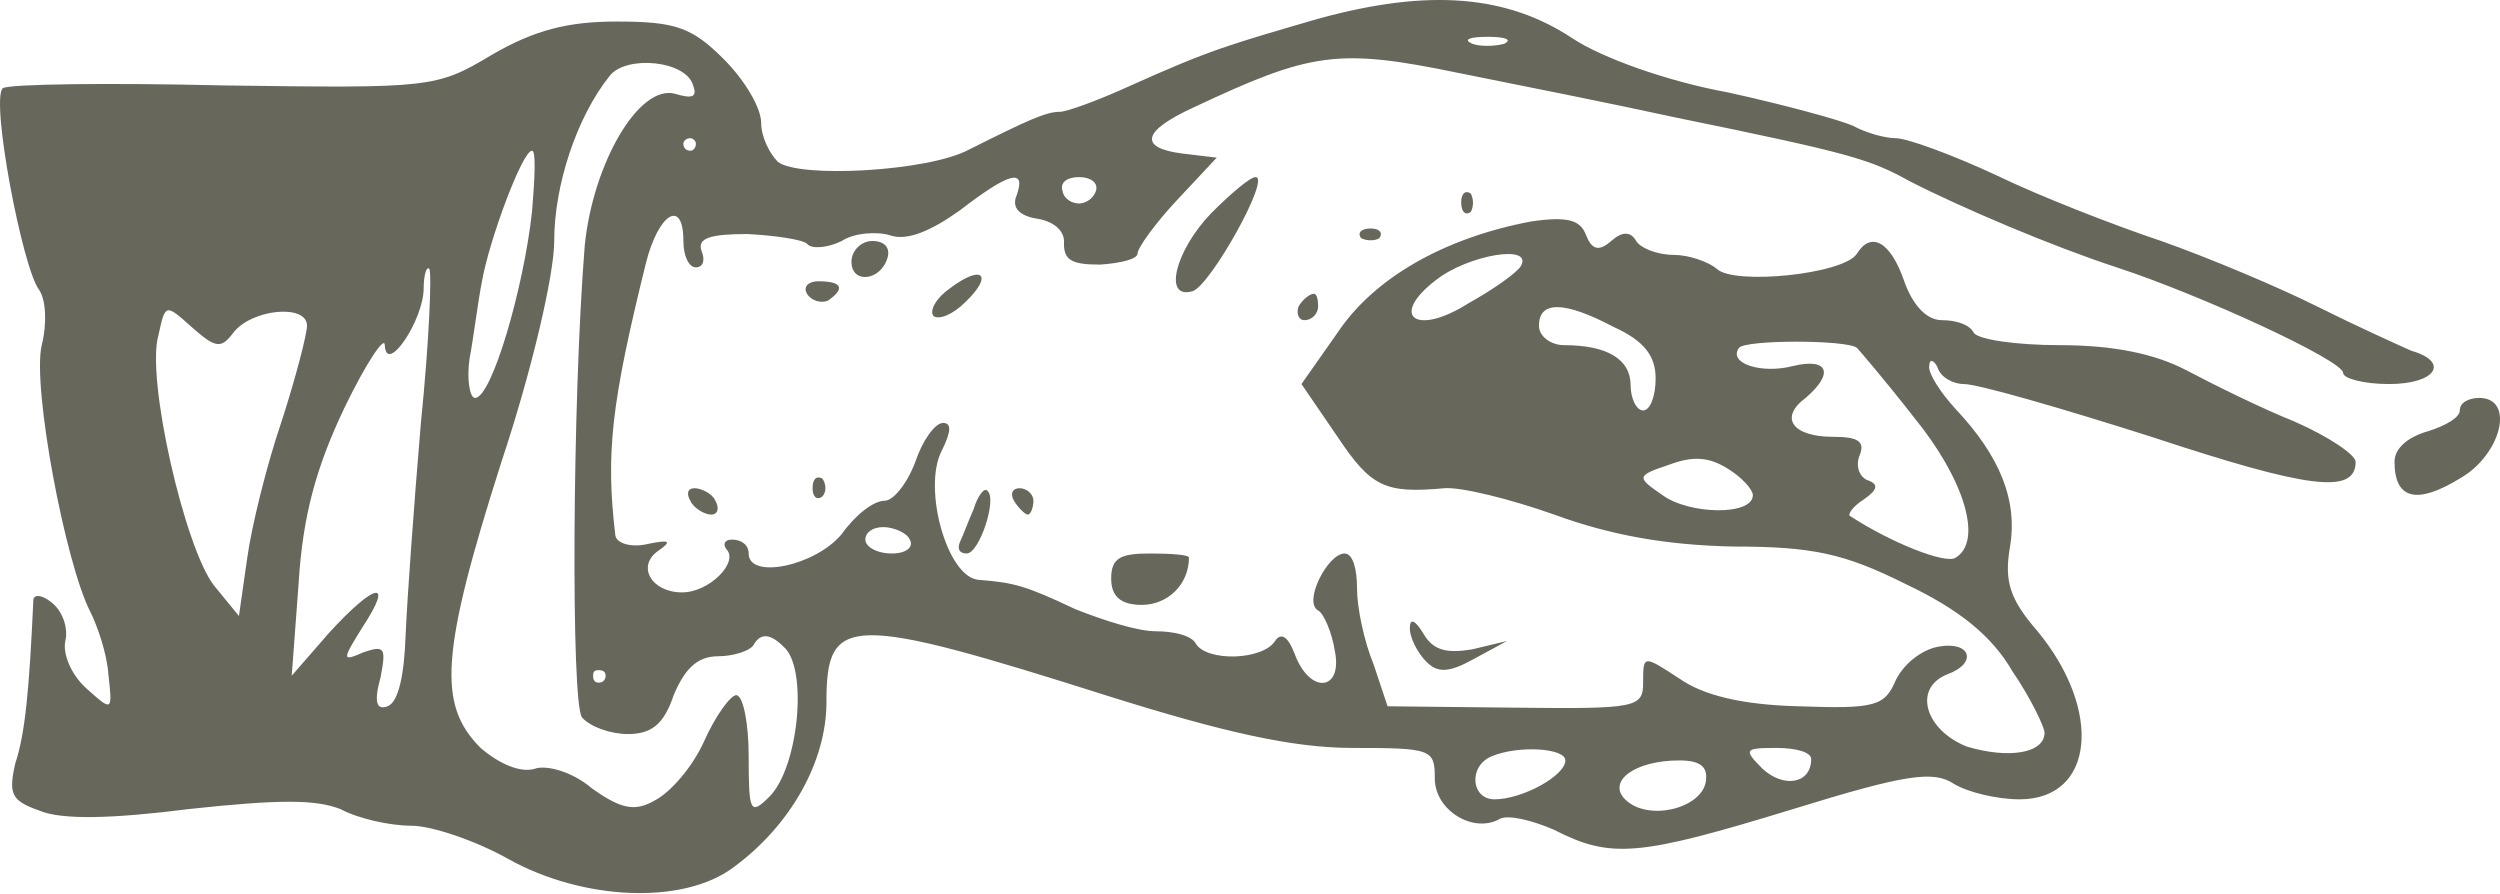
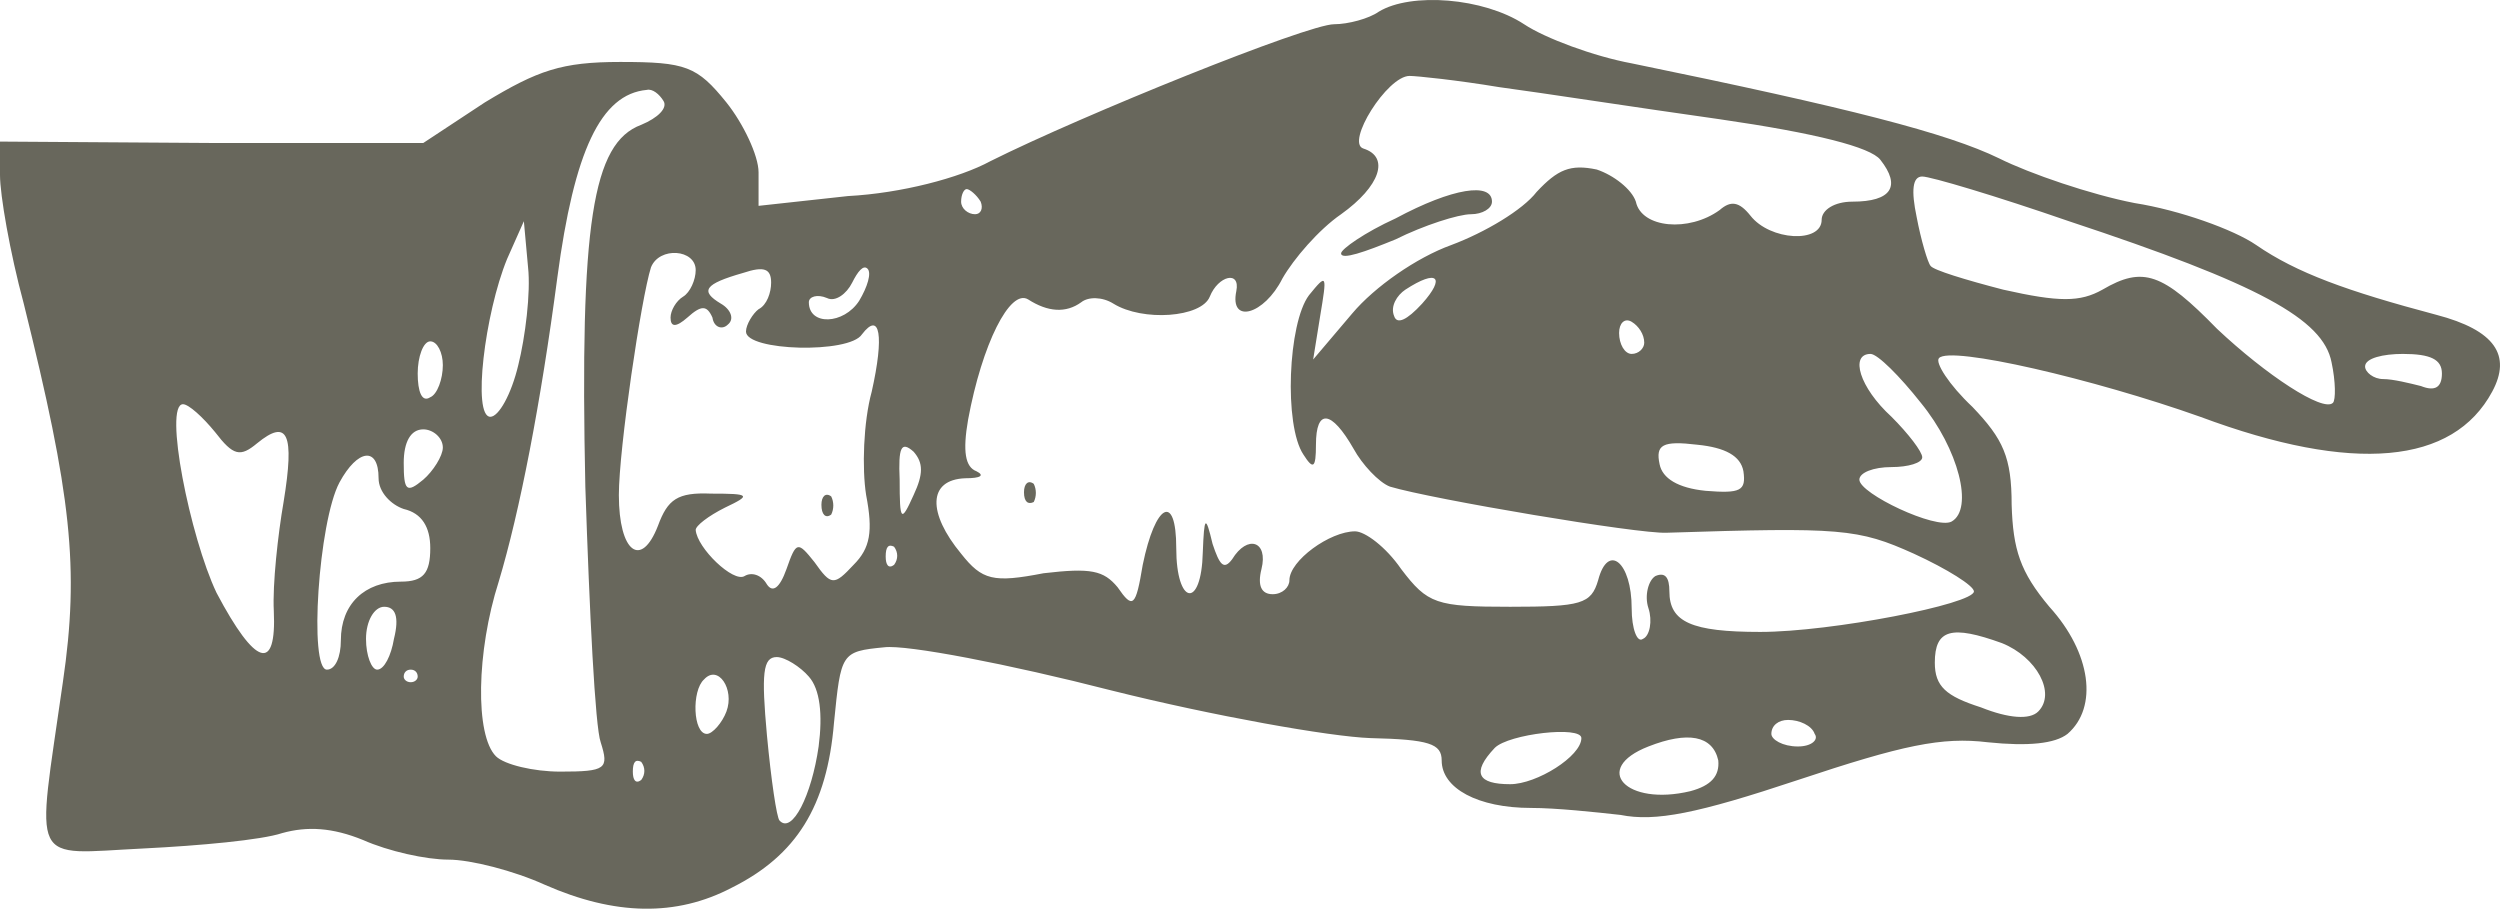
- <svg xmlns="http://www.w3.org/2000/svg" viewBox="63.961 -1221.51 1799.98 643.021" style="color:#68675c">
-   <path fill="currentColor" transform="scale(1,-1)" d="M1013 1208C948 1189 936 1186 876 1159C854 1149 832 1141 827 1141C817 1141 804 1135 762 1114C733 1098 639 1093 624 1105C618 1111 612 1123 612 1133C612 1144 600 1164 585 1179C562 1202 550 1206 508 1206C473 1206 449 1200 418 1182C378 1158 374 1158 225 1160C141 1162 70 1161 66 1158C57 1150 80 1029 92 1013C97 1006 98 989 94 973C87 943 111 816 129 781C134 771 141 751 142 736C145 709 145 709 126 726C115 736 109 751 111 760C113 768 110 780 102 787C95 793 89 794 88 790C85 724 82 693 75 672C70 650 72 645 92 638C108 631 145 632 200 639C265 646 291 646 309 639C322 632 345 627 360 627C375 627 407 616 430 603C484 573 556 570 592 597C633 627 659 673 659 716C659 779 674 780 863 720C946 694 995 683 1038 683C1095 683 1097 682 1097 661C1097 638 1125 621 1144 632C1150 635 1167 631 1183 624C1224 603 1244 605 1355 639C1436 664 1456 667 1471 657C1481 651 1502 646 1518 646C1572 646 1578 710 1531 767C1511 790 1507 803 1511 827C1517 861 1504 893 1472 927C1461 939 1452 953 1453 958C1453 963 1456 963 1459 957C1461 950 1470 945 1478 945C1488 945 1547 928 1613 907C1725 870 1760 865 1760 889C1760 894 1741 907 1716 918C1691 928 1657 945 1638 955C1615 967 1585 973 1547 973C1516 973 1488 977 1485 982C1482 988 1472 991 1462 991C1451 991 1441 1002 1435 1019C1425 1048 1411 1055 1401 1039C1392 1024 1312 1016 1300 1028C1294 1033 1280 1038 1269 1038C1257 1038 1245 1043 1242 1048C1238 1055 1232 1055 1224 1048C1215 1040 1210 1042 1206 1052C1202 1063 1193 1066 1166 1062C1103 1050 1053 1021 1027 982L1001 945L1027 907C1051 871 1061 866 1104 870C1116 871 1152 862 1183 851C1224 836 1264 829 1312 828C1369 828 1392 823 1436 801C1474 783 1498 764 1513 738C1526 719 1536 698 1536 694C1536 679 1510 675 1480 684C1450 696 1441 726 1466 736C1488 744 1483 760 1460 756C1448 754 1435 744 1429 732C1421 713 1414 711 1359 713C1318 714 1290 721 1273 733C1247 750 1247 750 1247 730C1247 712 1242 711 1155 712L1063 713L1053 743C1046 760 1041 784 1041 798C1041 812 1038 823 1032 823C1020 823 1002 788 1013 782C1017 780 1023 766 1025 753C1031 724 1007 721 996 751C991 764 986 766 982 760C973 746 933 745 925 758C922 764 909 767 896 767C883 767 858 775 838 783C802 800 794 802 769 804C746 805 728 870 742 897C749 911 749 917 743 917C737 917 728 904 723 889C717 873 707 861 701 861C693 861 680 851 670 837C651 814 603 804 603 823C603 829 598 833 591 833C586 833 584 830 587 826C596 817 575 795 555 795C533 795 522 814 538 825C548 832 546 833 531 830C519 827 508 830 507 836C500 895 504 931 529 1032C538 1068 556 1079 556 1048C556 1037 560 1029 565 1029C570 1029 572 1034 569 1041C566 1050 575 1053 602 1053C622 1052 642 1049 645 1046C648 1042 660 1043 670 1048C679 1054 696 1055 705 1052C717 1048 734 1055 755 1070C790 1097 803 1101 796 1081C792 1072 798 1066 811 1064C823 1062 831 1055 830 1046C830 1034 836 1031 856 1031C871 1032 883 1035 883 1039C883 1043 896 1061 911 1077L940 1108L915 1111C884 1115 886 1127 923 1144C1008 1184 1027 1187 1114 1169C1159 1160 1229 1146 1270 1137C1397 1111 1410 1107 1439 1091C1476 1072 1542 1044 1588 1029C1649 1009 1751 962 1751 953C1751 949 1766 945 1784 945C1818 945 1828 961 1800 969C1791 973 1760 987 1732 1001C1704 1015 1654 1036 1620 1048C1587 1059 1533 1080 1502 1095C1470 1110 1437 1122 1429 1122C1421 1122 1407 1126 1398 1131C1389 1135 1349 1146 1308 1155C1264 1163 1217 1180 1196 1194C1149 1225 1093 1230 1013 1208ZM1147 1190C1140 1188 1129 1188 1124 1190C1117 1193 1122 1195 1135 1195C1148 1195 1153 1193 1147 1190ZM563 1160C566 1152 563 1150 550 1154C524 1161 491 1104 485 1045C476 934 475 715 483 705C489 698 504 693 516 693C533 693 542 700 549 721C557 740 566 749 581 749C592 749 605 753 607 758C612 766 619 765 628 756C646 741 639 669 618 648C604 634 603 637 603 677C603 701 599 721 594 721C590 721 579 706 571 688C563 670 547 651 535 645C521 637 511 639 490 654C476 666 457 671 449 668C439 665 424 671 410 683C379 714 381 751 425 889C447 955 463 1024 463 1048C463 1088 479 1137 503 1167C515 1182 558 1178 563 1160ZM565 1118C565 1115 563 1113 561 1113C558 1113 556 1115 556 1118C556 1120 558 1122 561 1122C563 1122 565 1120 565 1118ZM447 1069C441 1014 418 935 406 935C402 935 400 949 402 963C405 979 408 1004 411 1019C416 1048 440 1113 447 1113C450 1113 449 1093 447 1069ZM853 1084C851 1078 845 1075 841 1075C836 1075 830 1078 829 1084C827 1090 832 1094 841 1094C849 1094 855 1090 853 1084ZM1159 1030C1156 1025 1139 1013 1121 1003C1083 979 1064 994 1098 1020C1121 1038 1168 1046 1159 1030ZM367 917C362 858 357 789 356 764C355 736 351 716 343 713C335 710 333 716 338 734C342 755 341 757 326 752C310 745 310 746 325 770C348 805 334 802 301 766L274 735L279 802C282 851 292 886 312 928C328 961 341 980 341 973C342 951 369 991 369 1014C369 1023 371 1030 373 1028C375 1026 373 976 367 917ZM232 982C245 999 285 1003 285 987C285 981 277 950 267 919C256 887 245 842 242 820L236 778L218 800C197 827 169 949 178 980C183 1003 183 1003 202 986C219 971 223 970 232 982ZM1226 986C1248 976 1256 965 1256 949C1256 936 1252 926 1247 926C1242 926 1238 935 1238 944C1238 963 1221 973 1190 973C1181 973 1172 979 1172 987C1172 1005 1190 1005 1226 986ZM1401 971C1402 970 1421 948 1442 921C1478 877 1492 832 1472 820C1465 815 1425 831 1396 850C1394 851 1398 857 1406 862C1416 869 1417 873 1408 876C1402 879 1400 887 1403 894C1407 904 1401 907 1384 907C1354 907 1345 921 1364 935C1385 953 1380 964 1355 958C1332 952 1308 960 1316 971C1320 977 1394 977 1401 971ZM1326 865C1326 850 1280 851 1261 865C1242 878 1242 879 1266 887C1282 893 1294 893 1308 884C1318 878 1326 869 1326 865ZM719 833C722 828 717 823 706 823C695 823 687 828 687 833C687 838 692 842 700 842C707 842 717 838 719 833ZM500 735C500 732 498 730 495 730C492 730 491 732 491 735C491 738 492 739 495 739C498 739 500 738 500 735ZM1191 674C1191 663 1160 646 1140 646C1123 646 1121 670 1138 677C1157 685 1191 683 1191 674ZM1368 675C1368 657 1348 654 1333 668C1319 682 1320 683 1343 683C1357 683 1368 680 1368 675ZM1292 658C1288 639 1250 630 1234 646C1221 659 1241 674 1273 674C1289 674 1294 669 1292 658ZM936 1068C910 1041 901 1005 923 1012C936 1017 979 1094 968 1094C964 1094 950 1082 936 1068ZM1116 1076C1116 1069 1119 1066 1123 1069C1125 1073 1125 1078 1123 1082C1119 1085 1116 1082 1116 1076ZM1044 1050C1048 1048 1054 1048 1057 1050C1060 1054 1057 1057 1051 1057C1044 1057 1041 1054 1044 1050ZM677 1033C677 1017 698 1019 703 1036C705 1043 701 1048 692 1048C684 1048 677 1041 677 1033ZM748 1014C738 1007 733 998 736 994C740 991 750 995 759 1004C779 1023 772 1032 748 1014ZM645 1010C648 1005 655 1003 660 1005C673 1014 670 1019 653 1019C646 1019 642 1015 645 1010ZM999 1001C997 996 999 991 1003 991C1009 991 1013 996 1013 1001C1013 1006 1012 1010 1010 1010C1007 1010 1002 1006 999 1001ZM1835 926C1835 921 1825 915 1812 911C1798 907 1788 899 1788 889C1788 862 1804 858 1835 877C1865 894 1875 935 1849 935C1842 935 1835 932 1835 926ZM649 870C649 864 652 861 656 864C659 867 659 873 656 877C652 879 649 877 649 870ZM561 861C563 856 571 851 576 851C581 851 582 856 579 861C577 866 569 870 564 870C559 870 558 866 561 861ZM765 855C761 846 757 835 755 831C753 826 755 823 760 823C769 823 782 862 775 868C773 871 768 865 765 855ZM794 861C797 856 802 851 804 851C806 851 808 856 808 861C808 866 803 870 798 870C793 870 791 866 794 861ZM864 805C864 792 871 786 886 786C905 786 920 801 920 820C920 822 908 823 892 823C871 823 864 820 864 805ZM1079 769C1079 763 1084 752 1091 745C1099 737 1107 737 1125 747L1149 760L1124 754C1106 751 1096 753 1089 765C1083 775 1079 777 1079 769Z" />
+ <svg xmlns="http://www.w3.org/2000/svg" viewBox="73 -1222.35 1789.58 650.497" style="color:#68675c">
+   <path fill="currentColor" transform="scale(1,-1)" d="M1060 1214C1053 1209 1038 1205 1028 1205C1009 1205 848 1140 782 1107C760 1095 718 1084 680 1082L616 1075V1099C616 1111 605 1134 593 1149C572 1175 564 1178 517 1178C475 1178 458 1172 420 1149L376 1120H224L73 1121V1097C73 1083 80 1042 90 1005C124 868 130 816 118 734C99 600 93 611 176 615C216 617 260 621 275 626C293 631 311 630 333 621C351 613 378 607 394 607C410 607 441 599 463 589C513 567 557 566 597 587C643 610 665 645 670 705C675 755 675 756 706 759C722 761 795 747 869 728C941 710 1025 695 1054 694C1096 693 1105 690 1105 678C1105 658 1131 644 1169 644C1187 644 1215 641 1233 639C1258 634 1288 640 1360 664C1435 689 1463 695 1496 691C1525 688 1544 690 1553 697C1575 716 1570 755 1540 788C1519 813 1514 829 1513 861C1513 895 1507 908 1485 931C1468 947 1458 963 1461 966C1469 975 1572 951 1648 924C1758 883 1829 890 1857 942C1871 968 1859 986 1817 997C1753 1014 1717 1027 1688 1047C1672 1058 1633 1072 1601 1077C1570 1083 1526 1098 1504 1109C1467 1127 1397 1145 1241 1177C1214 1182 1179 1195 1164 1205C1135 1224 1083 1228 1060 1214ZM1146 1160C1176 1156 1247 1145 1304 1137C1373 1127 1412 1117 1419 1108C1434 1089 1427 1078 1399 1078C1386 1078 1377 1072 1377 1065C1377 1048 1340 1050 1326 1068C1318 1078 1312 1079 1304 1072C1282 1056 1248 1059 1244 1078C1241 1087 1228 1097 1216 1101C1197 1105 1188 1101 1173 1085C1163 1072 1136 1056 1112 1047C1087 1038 1057 1017 1041 998L1013 965L1018 996C1023 1026 1023 1027 1010 1011C995 991 992 918 1006 897C1013 886 1015 887 1015 904C1015 930 1026 929 1042 901C1048 890 1060 877 1068 874C1098 865 1246 840 1266 841C1391 845 1403 844 1443 826C1467 815 1486 803 1486 799C1486 790 1384 770 1333 770C1284 770 1268 777 1268 799C1268 809 1265 813 1258 810C1253 807 1250 796 1253 787C1256 778 1254 767 1249 765C1245 762 1241 772 1241 787C1241 820 1224 834 1217 807C1212 790 1205 788 1154 788C1101 788 1095 790 1076 815C1065 831 1050 842 1043 842C1025 842 996 821 996 807C996 802 991 797 984 797C976 797 973 803 976 815C981 835 966 840 955 822C949 814 946 818 941 833C936 854 935 853 934 827C933 786 915 789 915 830C915 870 900 862 891 818C886 788 884 786 873 802C863 814 854 816 820 812C784 805 776 807 761 826C737 855 737 879 764 880C775 880 778 882 772 885C764 888 762 899 766 922C776 976 796 1016 809 1008C823 999 836 998 847 1006C852 1010 862 1010 870 1005C891 992 933 995 939 1010C945 1025 961 1029 958 1014C953 990 978 997 991 1023C999 1037 1017 1058 1033 1069C1061 1089 1068 1110 1049 1116C1036 1120 1066 1168 1082 1168C1087 1168 1116 1165 1146 1160ZM548 1150C551 1145 544 1138 532 1133C497 1120 488 1062 492 874C495 784 499 702 503 691C509 672 507 670 474 670C455 670 434 675 428 681C413 696 414 756 430 806C445 856 460 933 472 1024C484 1114 503 1155 536 1158C540 1159 545 1155 548 1150ZM1554 1064C1690 1019 1736 994 1742 963C1745 949 1745 936 1743 934C1736 927 1695 954 1660 987C1621 1027 1607 1032 1578 1015C1562 1006 1547 1006 1507 1015C1480 1022 1457 1029 1455 1032C1453 1034 1448 1051 1445 1067C1441 1086 1442 1096 1449 1096C1455 1096 1502 1082 1554 1064ZM775 1078C777 1073 775 1069 771 1069C766 1069 761 1073 761 1078C761 1083 763 1087 765 1087C767 1087 772 1083 775 1078ZM444 961C439 940 430 924 424 924C411 924 420 998 436 1037L448 1064L451 1031C453 1013 449 981 444 961ZM571 1029C571 1022 567 1013 562 1010C557 1007 553 1000 553 995C553 988 557 988 565 995C575 1004 579 1004 583 995C584 988 590 986 594 990C599 994 596 1001 589 1005C574 1014 577 1019 605 1027C620 1032 625 1030 625 1020C625 1013 622 1004 616 1001C612 998 607 990 607 985C607 971 681 969 690 983C703 1000 706 982 697 942C691 920 690 887 693 868C698 842 696 830 684 818C670 803 668 803 656 820C644 835 643 835 636 815C631 801 626 798 622 804C618 811 611 813 606 810C598 805 572 830 571 843C571 846 580 853 592 859C611 868 610 869 582 869C558 870 551 865 544 846C532 815 516 827 516 868C516 901 532 1009 539 1031C545 1046 571 1044 571 1029ZM688 1007C677 990 652 989 652 1006C652 1010 658 1012 665 1009C671 1006 679 1012 683 1020C687 1028 691 1033 694 1030C697 1027 694 1017 688 1007ZM1091 1005C1080 993 1073 990 1071 996C1068 1003 1073 1011 1079 1015C1102 1030 1108 1024 1091 1005ZM1250 977C1250 973 1246 969 1241 969C1236 969 1232 976 1232 984C1232 991 1236 995 1241 992C1246 989 1250 983 1250 977ZM390 961C390 951 386 940 381 938C375 934 372 942 372 955C372 967 376 978 381 978C386 978 390 970 390 961ZM1448 934C1475 901 1486 858 1470 849C1459 843 1404 869 1404 879C1404 884 1414 888 1427 888C1439 888 1449 891 1449 895C1449 899 1439 912 1427 924C1404 945 1397 969 1412 969C1417 969 1433 953 1448 934ZM1821 955C1821 945 1816 942 1806 946C1798 948 1786 951 1779 951C1772 951 1766 956 1766 960C1766 966 1779 969 1793 969C1813 969 1821 965 1821 955ZM227 913C240 896 245 895 257 905C279 923 284 912 276 863C272 840 268 804 269 785C271 741 256 745 228 798C209 838 190 933 204 933C208 933 218 924 227 913ZM390 902C390 896 383 885 376 879C364 869 362 871 362 891C362 906 367 915 376 915C383 915 390 909 390 902ZM727 868C718 848 717 849 717 879C716 902 718 907 727 899C734 891 734 883 727 868ZM1321 885C1323 871 1319 869 1294 871C1274 873 1263 880 1261 890C1258 904 1263 907 1288 904C1308 902 1319 896 1321 885ZM344 880C344 870 353 861 362 858C375 855 381 845 381 830C381 812 376 806 360 806C334 806 317 790 317 764C317 752 313 743 307 743C294 743 301 849 316 877C329 901 344 903 344 880ZM713 818C709 815 707 818 707 824C707 831 709 833 713 831C716 827 716 822 713 818ZM355 765C353 753 348 743 343 743C339 743 335 753 335 765C335 778 341 788 348 788C356 788 359 781 355 765ZM1506 762C1531 752 1545 726 1532 713C1526 707 1511 708 1491 716C1466 724 1458 731 1458 748C1458 772 1470 775 1506 762ZM652 738C660 729 662 711 659 688C654 653 640 625 631 635C629 637 625 664 622 696C618 740 619 752 629 752C635 752 646 745 652 738ZM372 738C372 736 370 734 367 734C364 734 362 736 362 738C362 741 364 743 367 743C370 743 372 741 372 738ZM593 713C590 705 583 697 579 697C569 697 568 728 577 736C587 747 599 729 593 713ZM1372 697C1375 693 1370 688 1360 688C1349 688 1341 693 1341 697C1341 703 1346 707 1353 707C1361 707 1370 703 1372 697ZM1205 694C1205 681 1173 661 1154 661C1131 661 1126 669 1143 687C1153 697 1205 703 1205 694ZM1303 678C1304 667 1298 660 1283 656C1237 645 1212 672 1253 688C1281 699 1299 696 1303 678ZM532 664C528 661 526 664 526 670C526 677 528 679 532 677C535 673 535 668 532 664ZM1072 1066C1050 1056 1033 1044 1033 1041C1033 1036 1050 1042 1072 1051C1092 1061 1117 1069 1126 1069C1134 1069 1141 1073 1141 1078C1141 1092 1113 1088 1072 1066ZM806 870C806 863 809 861 813 863C815 867 815 872 813 876C809 879 806 876 806 870ZM661 861C661 854 664 851 668 854C670 858 670 863 668 867C664 870 661 867 661 861Z" />
</svg>
